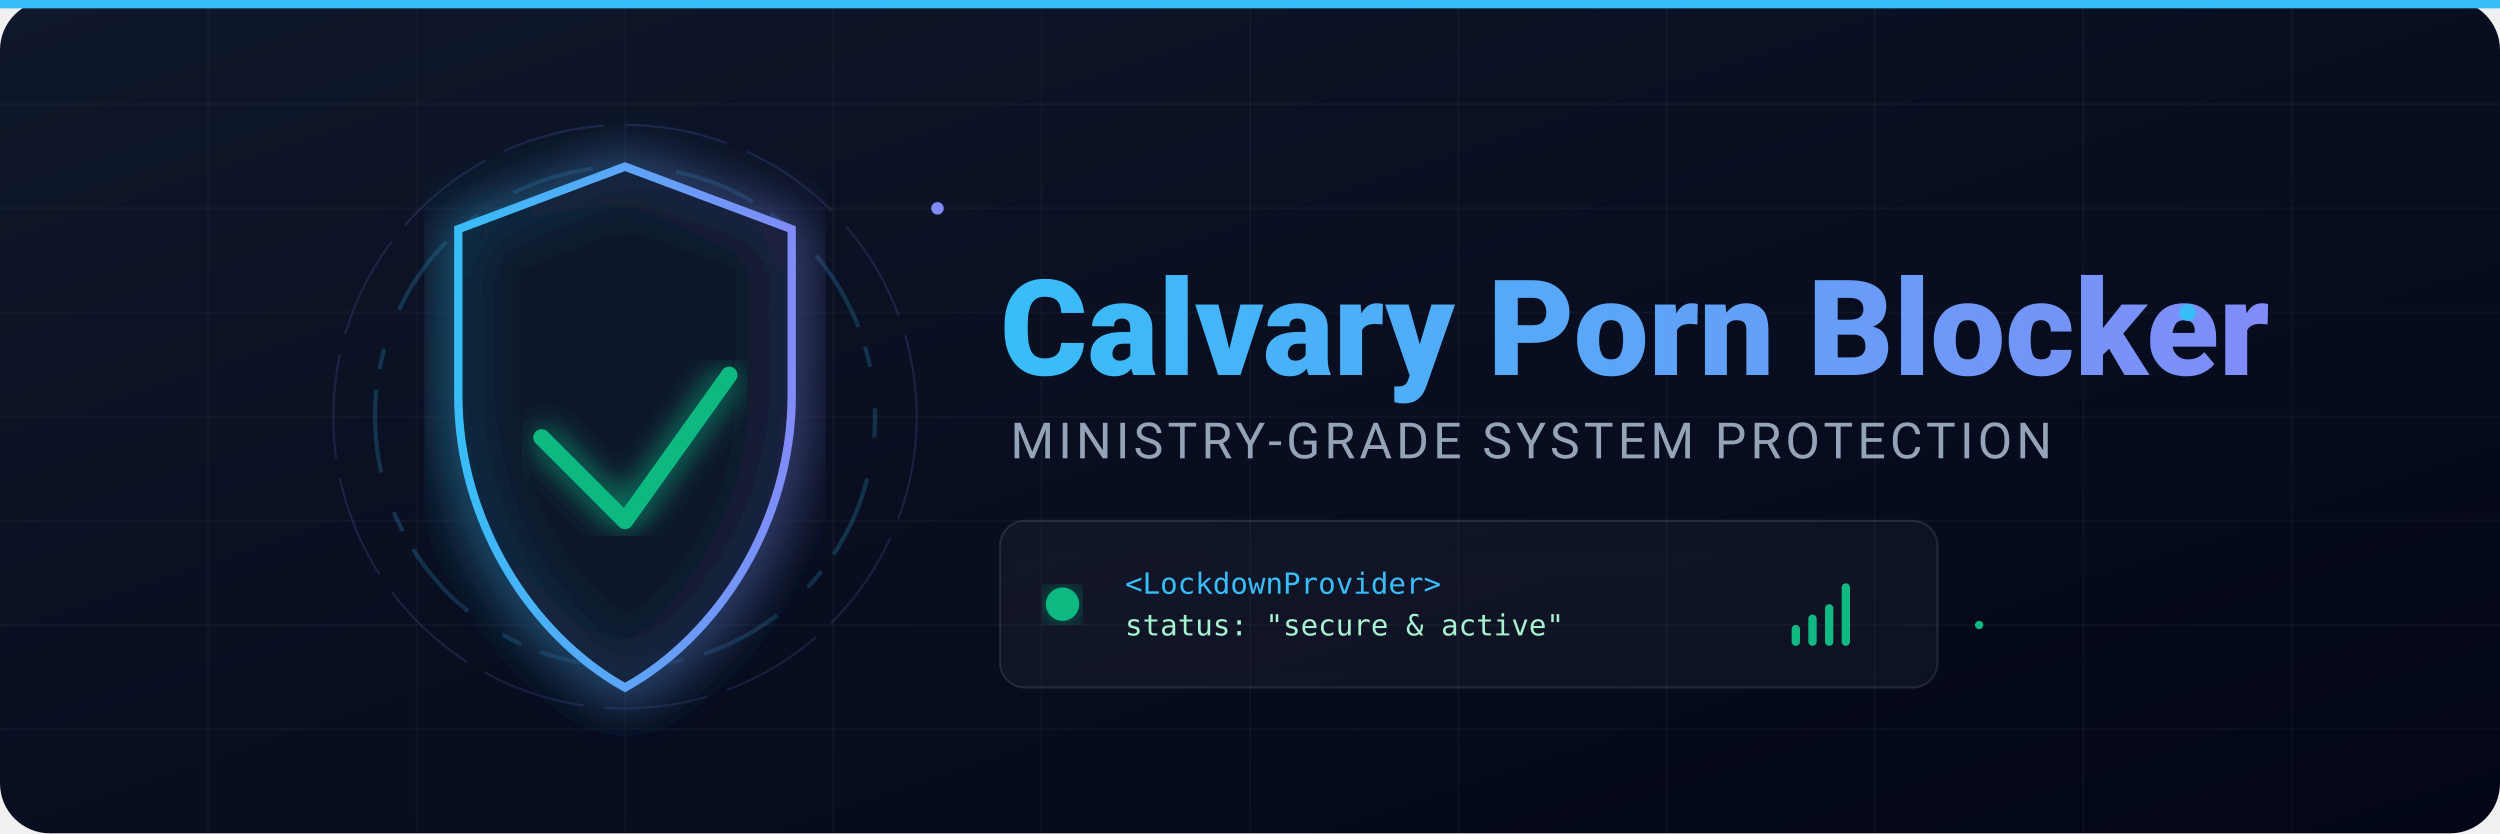
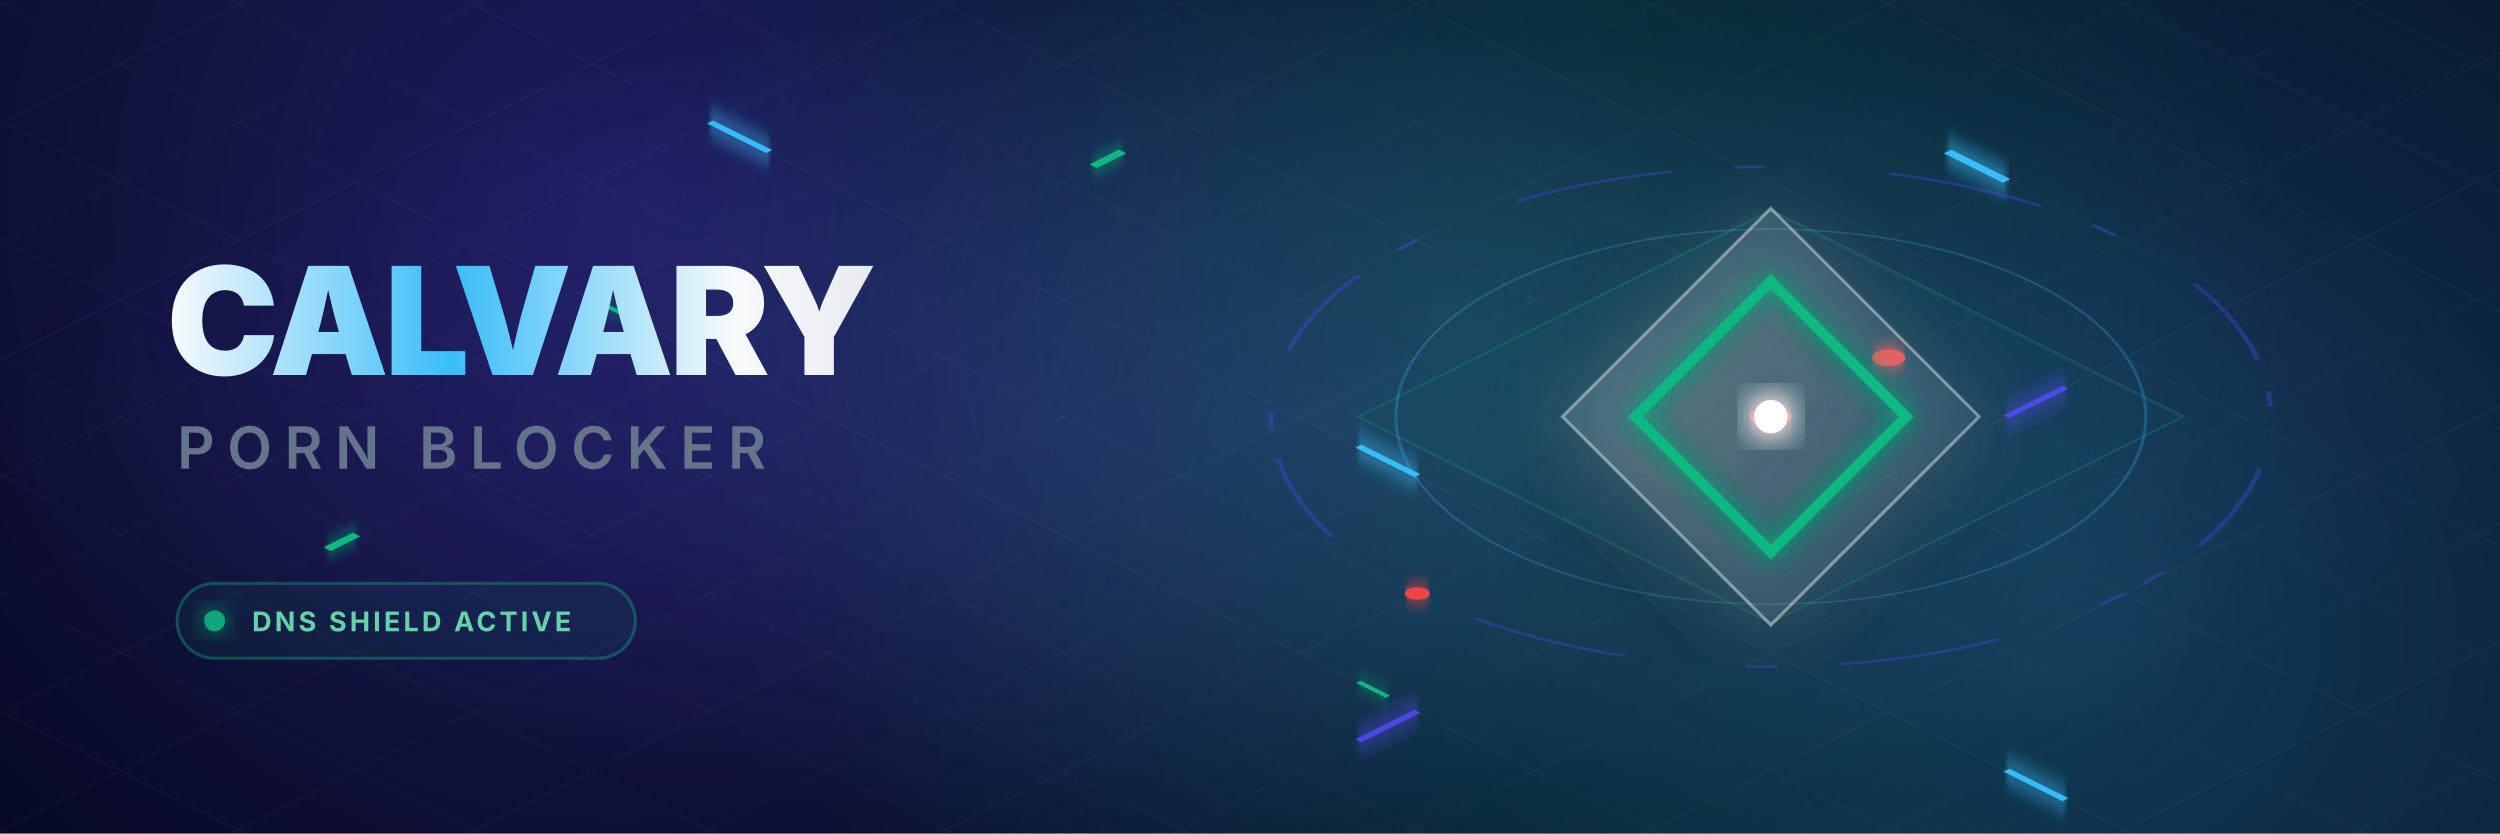
<svg xmlns="http://www.w3.org/2000/svg" viewBox="0 0 1200 400" width="100%" height="100%">
  <defs>
-     <linearGradient id="bg" x1="0%" y1="0%" x2="100%" y2="100%">
-       <stop offset="0%" stop-color="#0f172a" />
-       <stop offset="100%" stop-color="#020617" />
+     <radialGradient id="bg-glow" cx="50%" cy="50%" r="50%" fx="50%" fy="50%">
+       <stop offset="0%" stop-color="#1e1b4b" stop-opacity="0.8" />
+       <stop offset="100%" stop-color="#020617" stop-opacity="1" />
+     </radialGradient>
+     <radialGradient id="orb-blue" cx="50%" cy="50%" r="50%">
+       <stop offset="0%" stop-color="#38bdf8" stop-opacity="0.4" />
+       <stop offset="100%" stop-color="#38bdf8" stop-opacity="0" />
+     </radialGradient>
+     <radialGradient id="orb-emerald" cx="50%" cy="50%" r="50%">
+       <stop offset="0%" stop-color="#10b981" stop-opacity="0.3" />
+       <stop offset="100%" stop-color="#10b981" stop-opacity="0" />
+     </radialGradient>
+     <radialGradient id="orb-indigo" cx="50%" cy="50%" r="50%">
+       <stop offset="0%" stop-color="#4f46e5" stop-opacity="0.5" />
+       <stop offset="100%" stop-color="#4f46e5" stop-opacity="0" />
+     </radialGradient>
+     <linearGradient id="text-shimmer" x1="0%" y1="0%" x2="200%" y2="0%">
+       <stop offset="0%" stop-color="#f8fafc" />
+       <stop offset="20%" stop-color="#38bdf8" />
+       <stop offset="40%" stop-color="#f8fafc" />
+       <stop offset="100%" stop-color="#94a3b8" />
+       <animate attributeName="x1" values="0%;-200%" dur="8s" repeatCount="indefinite" />
+       <animate attributeName="x2" values="200%;0%" dur="8s" repeatCount="indefinite" />
    </linearGradient>
-     <linearGradient id="primary" x1="0%" y1="0%" x2="100%" y2="0%">
-       <stop offset="0%" stop-color="#38bdf8" />
-       <stop offset="100%" stop-color="#818cf8" />
+     <linearGradient id="shield-grad" x1="0%" y1="0%" x2="100%" y2="100%">
+       <stop offset="0%" stop-color="rgba(255,255,255,0.15)" />
+       <stop offset="100%" stop-color="rgba(255,255,255,0.02)" />
    </linearGradient>
-     <linearGradient id="glow" x1="0%" y1="0%" x2="100%" y2="100%">
-       <stop offset="0%" stop-color="#10b981" />
-       <stop offset="100%" stop-color="#059669" />
-     </linearGradient>
-     <filter id="glass" x="-20%" y="-20%" width="140%" height="140%">
-       <feGaussianBlur stdDeviation="12" result="blur" />
-       <feComposite in="SourceGraphic" in2="blur" operator="over" />
-     </filter>
-     <filter id="drop-shadow">
-       <feDropShadow dx="0" dy="10" stdDeviation="15" flood-color="#000" flood-opacity="0.5" />
-     </filter>
-     <filter id="neon-glow">
-       <feGaussianBlur stdDeviation="8" result="coloredBlur" />
+     <filter id="neon-blue" x="-50%" y="-50%" width="200%" height="200%">
+       <feGaussianBlur stdDeviation="8" result="blur" />
      <feMerge>
-         <feMergeNode in="coloredBlur" />
+         <feMergeNode in="blur" />
+         <feMergeNode in="blur" />
        <feMergeNode in="SourceGraphic" />
      </feMerge>
    </filter>
+     <filter id="neon-green" x="-50%" y="-50%" width="200%" height="200%">
+       <feGaussianBlur stdDeviation="6" result="blur" />
+       <feMerge>
+         <feMergeNode in="blur" />
+         <feMergeNode in="SourceGraphic" />
+       </feMerge>
+     </filter>
+     <filter id="neon-red" x="-50%" y="-50%" width="200%" height="200%">
+       <feGaussianBlur stdDeviation="6" result="blur" />
+       <feMerge>
+         <feMergeNode in="blur" />
+         <feMergeNode in="SourceGraphic" />
+       </feMerge>
+     </filter>
+     <filter id="glass-blur" x="-20%" y="-20%" width="140%" height="140%">
+       <feGaussianBlur stdDeviation="16" result="blur" />
+       <feComponentTransfer in="blur" result="glow">
+         <feFuncA type="linear" slope="0.8" />
+       </feComponentTransfer>
+       <feMerge>
+         <feMergeNode in="glow" />
+         <feMergeNode in="SourceGraphic" />
+       </feMerge>
+     </filter>
+     <filter id="shadow">
+       <feDropShadow dx="0" dy="20" stdDeviation="25" flood-color="#000" flood-opacity="0.9" />
+     </filter>
+     <pattern id="grid" width="80" height="80" patternUnits="userSpaceOnUse">
+       <path d="M 80 0 L 0 0 0 80" fill="none" stroke="rgba(255, 255, 255, 0.06)" stroke-width="1" />
+     </pattern>
  </defs>
  <style>
-     @keyframes pulse {
-       0%, 100% { transform: scale(1); opacity: 0.8; }
-       50% { transform: scale(1.05); opacity: 1; }
+     .orb { animation: drift 20s infinite alternate cubic-bezier(0.4, 0, 0.2, 1); }
+     .orb-slow { animation: drift-slow 30s infinite alternate cubic-bezier(0.4, 0, 0.2, 1); }
+     .orb-rev { animation: drift-rev 25s infinite alternate cubic-bezier(0.4, 0, 0.2, 1); }
+ 
+     @keyframes drift {
+       0% { transform: translate(0px, 0px) scale(1); }
+       100% { transform: translate(150px, -100px) scale(1.2); }
    }
-     @keyframes float {
-       0%, 100% { transform: translateY(0px); }
-       50% { transform: translateY(-10px); }
+     @keyframes drift-slow {
+       0% { transform: translate(0px, 0px) scale(1.2); }
+       100% { transform: translate(-200px, 150px) scale(0.8); }
    }
-     @keyframes scanline {
-       0% { transform: translateY(-200px); opacity: 0; }
-       10% { opacity: 0.5; }
-       90% { opacity: 0.5; }
-       100% { transform: translateY(400px); opacity: 0; }
+     @keyframes drift-rev {
+       0% { transform: translate(0px, 0px) scale(0.9); }
+       100% { transform: translate(-100px, -200px) scale(1.3); }
    }
-     @keyframes dash {
-       to { stroke-dashoffset: 0; }
+ 
+     .data-flow {
+       stroke-dasharray: 40 400;
+       animation: flow 5s infinite linear;
    }
-     @keyframes spin {
+     .data-flow-fast {
+       stroke-dasharray: 20 500;
+       animation: flow-fast 3s infinite linear;
+     }
+     @keyframes flow {
+       0% { stroke-dashoffset: 440; }
+       100% { stroke-dashoffset: 0; }
+     }
+     @keyframes flow-fast {
+       0% { stroke-dashoffset: 520; }
+       100% { stroke-dashoffset: 0; }
+     }
+ 
+     .threat {
+       animation: attack 4s infinite cubic-bezier(0.6, 0.05, 0.1, 1);
+     }
+     @keyframes attack {
+       0% { transform: translate(-600px, 0); opacity: 0; }
+       10% { opacity: 1; }
+       75% { transform: translate(-120px, 0); opacity: 1; r: 6px; fill: #ef4444; stroke-width: 0; }
+       85% { transform: translate(-100px, 0); opacity: 0; r: 25px; fill: transparent; stroke: #ef4444; stroke-width: 3; }
+       100% { transform: translate(-90px, 0); opacity: 0; r: 40px; fill: transparent; stroke: #ef4444; stroke-width: 0; }
+     }
+ 
+     .float {
+       animation: hover 8s infinite cubic-bezier(0.4, 0, 0.2, 1);
+     }
+     @keyframes hover {
+       0%, 100% { transform: translateY(0) rotate(45deg); }
+       50% { transform: translateY(-20px) rotate(45deg); }
+     }
+     
+     .spin {
+       transform-origin: center;
+       animation: rotate 25s infinite linear;
+     }
+     .spin-rev {
+       transform-origin: center;
+       animation: rotate 35s infinite linear reverse;
+     }
+     @keyframes rotate {
      100% { transform: rotate(360deg); }
    }
-     .glass-card {
-       fill: rgba(255, 255, 255, 0.03);
-       stroke: rgba(255, 255, 255, 0.1);
-       stroke-width: 1;
+ 
+     .pulse {
+       animation: glow-pulse 4s infinite alternate cubic-bezier(0.4, 0, 0.2, 1);
    }
-     .text-title {
-       font-family: -apple-system, BlinkMacSystemFont, 'Segoe UI', Roboto, Helvetica, Arial, sans-serif;
-       font-size: 64px;
-       font-weight: 800;
-       fill: url(#primary);
-     }
-     .text-subtitle {
-       font-family: -apple-system, BlinkMacSystemFont, 'Segoe UI', Roboto, sans-serif;
-       font-size: 24px;
-       fill: #94a3b8;
-       letter-spacing: 2px;
-     }
-     .pulse-shield {
-       transform-origin: center;
-       animation: pulse 3s infinite ease-in-out;
-     }
-     .floating-element {
-       animation: float 6s infinite ease-in-out;
-     }
-     .scan-line {
-       animation: scanline 4s linear infinite;
-     }
-     .status-dot {
-       animation: pulse 2s infinite;
-     }
-     .ring-rotate {
-       transform-origin: 200px 200px;
-       animation: spin 20s linear infinite;
-     }
-     .ring-rotate-reverse {
-       transform-origin: 200px 200px;
-       animation: spin 30s linear infinite reverse;
+     @keyframes glow-pulse {
+       0% { opacity: 0.5; filter: drop-shadow(0 0 5px rgba(16, 185, 129, 0.5)); }
+       100% { opacity: 1; filter: drop-shadow(0 0 20px rgba(16, 185, 129, 1)); }
    }
  </style>
-   <rect width="1200" height="400" fill="url(#bg)" rx="24" />
-   <g stroke="rgba(255,255,255,0.03)" stroke-width="1">
-     <path d="M 0 50 L 1200 50 M 0 100 L 1200 100 M 0 150 L 1200 150 M 0 200 L 1200 200 M 0 250 L 1200 250 M 0 300 L 1200 300 M 0 350 L 1200 350" />
-     <path d="M 100 0 L 100 400 M 200 0 L 200 400 M 300 0 L 300 400 M 400 0 L 400 400 M 500 0 L 500 400 M 600 0 L 600 400 M 700 0 L 700 400 M 800 0 L 800 400 M 900 0 L 900 400 M 1000 0 L 1000 400 M 1100 0 L 1100 400" />
+   <rect width="1200" height="400" fill="#020617" />
+   <rect width="1200" height="400" fill="url(#bg-glow)" />
+   <g opacity="0.7">
+     <circle cx="300" cy="100" r="500" fill="url(#orb-indigo)" class="orb" />
+     <circle cx="1000" cy="300" r="600" fill="url(#orb-blue)" class="orb-slow" />
+     <circle cx="700" cy="150" r="400" fill="url(#orb-emerald)" class="orb-rev" />
  </g>
-   <rect x="0" y="0" width="1200" height="4" fill="#38bdf8" class="scan-line" filter="url(#neon-glow)" />
-   <g class="floating-element" transform="translate(100, 0)">
-     <circle cx="200" cy="200" r="120" fill="none" stroke="rgba(56, 189, 248, 0.2)" stroke-width="2" stroke-dasharray="10 20 40 10" class="ring-rotate" />
-     <circle cx="200" cy="200" r="140" fill="none" stroke="rgba(129, 140, 248, 0.15)" stroke-width="1" stroke-dasharray="50 10" class="ring-rotate-reverse" />
-     <g class="pulse-shield" filter="url(#drop-shadow)">
-       <path d="M200 80 L280 110 L280 190 C280 250 245 305 200 330 C155 305 120 250 120 190 L120 110 Z" fill="rgba(15, 23, 42, 0.8)" stroke="url(#primary)" stroke-width="4" filter="url(#glass)" />
-       <path d="M200 130 L200 290" stroke="#38bdf8" stroke-width="4" stroke-linecap="round" filter="url(#neon-glow)" />
-       <path d="M160 210 L200 250 L250 180" fill="none" stroke="#10b981" stroke-width="8" stroke-linecap="round" stroke-linejoin="round" filter="url(#neon-glow)" />
+   <g transform="translate(850, 200) scale(1, 0.5) rotate(45)">
+     <rect x="-1000" y="-1000" width="2000" height="2000" fill="url(#grid)" />
+     <line x1="-1000" y1="160" x2="1000" y2="160" stroke="#38bdf8" stroke-width="4" filter="url(#neon-blue)" class="data-flow" />
+     <line x1="-1000" y1="320" x2="1000" y2="320" stroke="#10b981" stroke-width="3" filter="url(#neon-green)" class="data-flow-fast" style="animation-delay: -1.2s" />
+     <line x1="-1000" y1="-240" x2="1000" y2="-240" stroke="#38bdf8" stroke-width="5" filter="url(#neon-blue)" class="data-flow" style="animation-delay: -3.5s" />
+     <line x1="80" y1="-1000" x2="80" y2="1000" stroke="#4f46e5" stroke-width="4" filter="url(#neon-blue)" class="data-flow" style="animation-delay: -0.7s" />
+     <line x1="-400" y1="-1000" x2="-400" y2="1000" stroke="#10b981" stroke-width="5" filter="url(#neon-green)" class="data-flow-fast" style="animation-delay: -2.1s" />
+     <line x1="560" y1="-1000" x2="560" y2="1000" stroke="#38bdf8" stroke-width="3" filter="url(#neon-blue)" class="data-flow" style="animation-delay: -4s" />
+     <rect x="-140" y="-140" width="280" height="280" fill="rgba(16, 185, 129, 0.03)" stroke="rgba(16, 185, 129, 0.2)" stroke-width="2" />
+     <circle cx="0" cy="0" r="180" fill="none" stroke="rgba(56, 189, 248, 0.25)" stroke-width="1.5" class="spin" />
+     <circle cx="0" cy="0" r="240" fill="none" stroke="rgba(79, 70, 229, 0.35)" stroke-width="2.5" stroke-dasharray="15 60 80 30" class="spin-rev" />
+     <g class="threat" style="animation-delay: 0s;">
+       <circle cx="0" cy="-80" r="8" fill="#ef4444" filter="url(#neon-red)" />
+     </g>
+     <g class="threat" style="animation-delay: 1.5s;">
+       <circle cx="0" cy="240" r="6" fill="#ef4444" filter="url(#neon-red)" />
+     </g>
+     <g class="threat" style="animation-delay: 2.8s;">
+       <circle cx="0" cy="0" r="10" fill="#ef4444" filter="url(#neon-red)" />
    </g>
  </g>
-   <g transform="translate(480, 180)">
-     <text x="0" y="0" class="text-title">Calvary Porn Blocker</text>
-     <text x="5" y="40" class="text-subtitle">MINISTRY-GRADE SYSTEM PROTECTION</text>
+   <g transform="translate(850, 200)" class="float" filter="url(#shadow)">
+     <path d="M 0 -100 L 100 0 L 0 100 L -100 0 Z" fill="url(#shield-grad)" stroke="rgba(255,255,255,0.4)" stroke-width="1.5" filter="url(#glass-blur)" />
+     <path d="M 0 -65 L 65 0 L 0 65 L -65 0 Z" fill="none" stroke="#10b981" stroke-width="5" filter="url(#neon-green)" class="pulse" />
+     <circle cx="0" cy="0" r="8" fill="#ffffff" filter="url(#neon-blue)" class="pulse" />
  </g>
-   <g transform="translate(480, 250)" class="floating-element" style="animation-delay: 1s;">
-     <rect x="0" y="0" width="450" height="80" rx="12" class="glass-card" filter="url(#drop-shadow)" />
-     <circle cx="30" cy="40" r="8" fill="#10b981" class="status-dot" filter="url(#neon-glow)" />
-     <text x="60" y="35" font-family="monospace" font-size="14" fill="#38bdf8">&lt;LockdownProvider&gt;</text>
-     <text x="60" y="55" font-family="monospace" font-size="14" fill="#a7f3d0">  status: "secure &amp; active"</text>
-     <g transform="translate(380, 30)">
-       <rect x="0" y="20" width="4" height="10" fill="#10b981" rx="2" class="pulse-shield" style="animation-delay: 0s" />
-       <rect x="8" y="15" width="4" height="15" fill="#10b981" rx="2" class="pulse-shield" style="animation-delay: 0.2s" />
-       <rect x="16" y="10" width="4" height="20" fill="#10b981" rx="2" class="pulse-shield" style="animation-delay: 0.4s" />
-       <rect x="24" y="0" width="4" height="30" fill="#10b981" rx="2" class="pulse-shield" style="animation-delay: 0.6s" />
+   <g transform="translate(80, 180)">
+     <text x="0" y="0" font-family="-apple-system, BlinkMacSystemFont, 'Inter', 'Segoe UI', sans-serif" font-size="72" font-weight="900" fill="url(#text-shimmer)" letter-spacing="-2">
+       CALVARY
+     </text>
+     <text x="5" y="45" font-family="-apple-system, BlinkMacSystemFont, 'Inter', 'Segoe UI', sans-serif" font-size="28" font-weight="600" fill="#64748b" letter-spacing="6">
+       PORN BLOCKER
+     </text>
+     <g transform="translate(5, 100)" opacity="0.9">
+       <rect x="0" y="0" width="220" height="36" rx="18" fill="rgba(16, 185, 129, 0.08)" stroke="rgba(16, 185, 129, 0.4)" stroke-width="1.5" />
+       <circle cx="18" cy="18" r="5" fill="#10b981" class="pulse" filter="url(#neon-green)" />
+       <text x="36" y="23" font-family="-apple-system, 'SF Mono', monospace" font-size="13" fill="#6ee7b7" font-weight="700" letter-spacing="1.5">
+         DNS SHIELD ACTIVE
+       </text>
    </g>
  </g>
-   <circle cx="450" cy="100" r="3" fill="#818cf8" class="floating-element" style="animation-delay: 0.5s" filter="url(#neon-glow)" />
-   <circle cx="1050" cy="150" r="4" fill="#38bdf8" class="floating-element" style="animation-delay: 1.5s" filter="url(#neon-glow)" />
-   <circle cx="950" cy="300" r="2" fill="#10b981" class="floating-element" style="animation-delay: 2.5s" filter="url(#neon-glow)" />
</svg>
